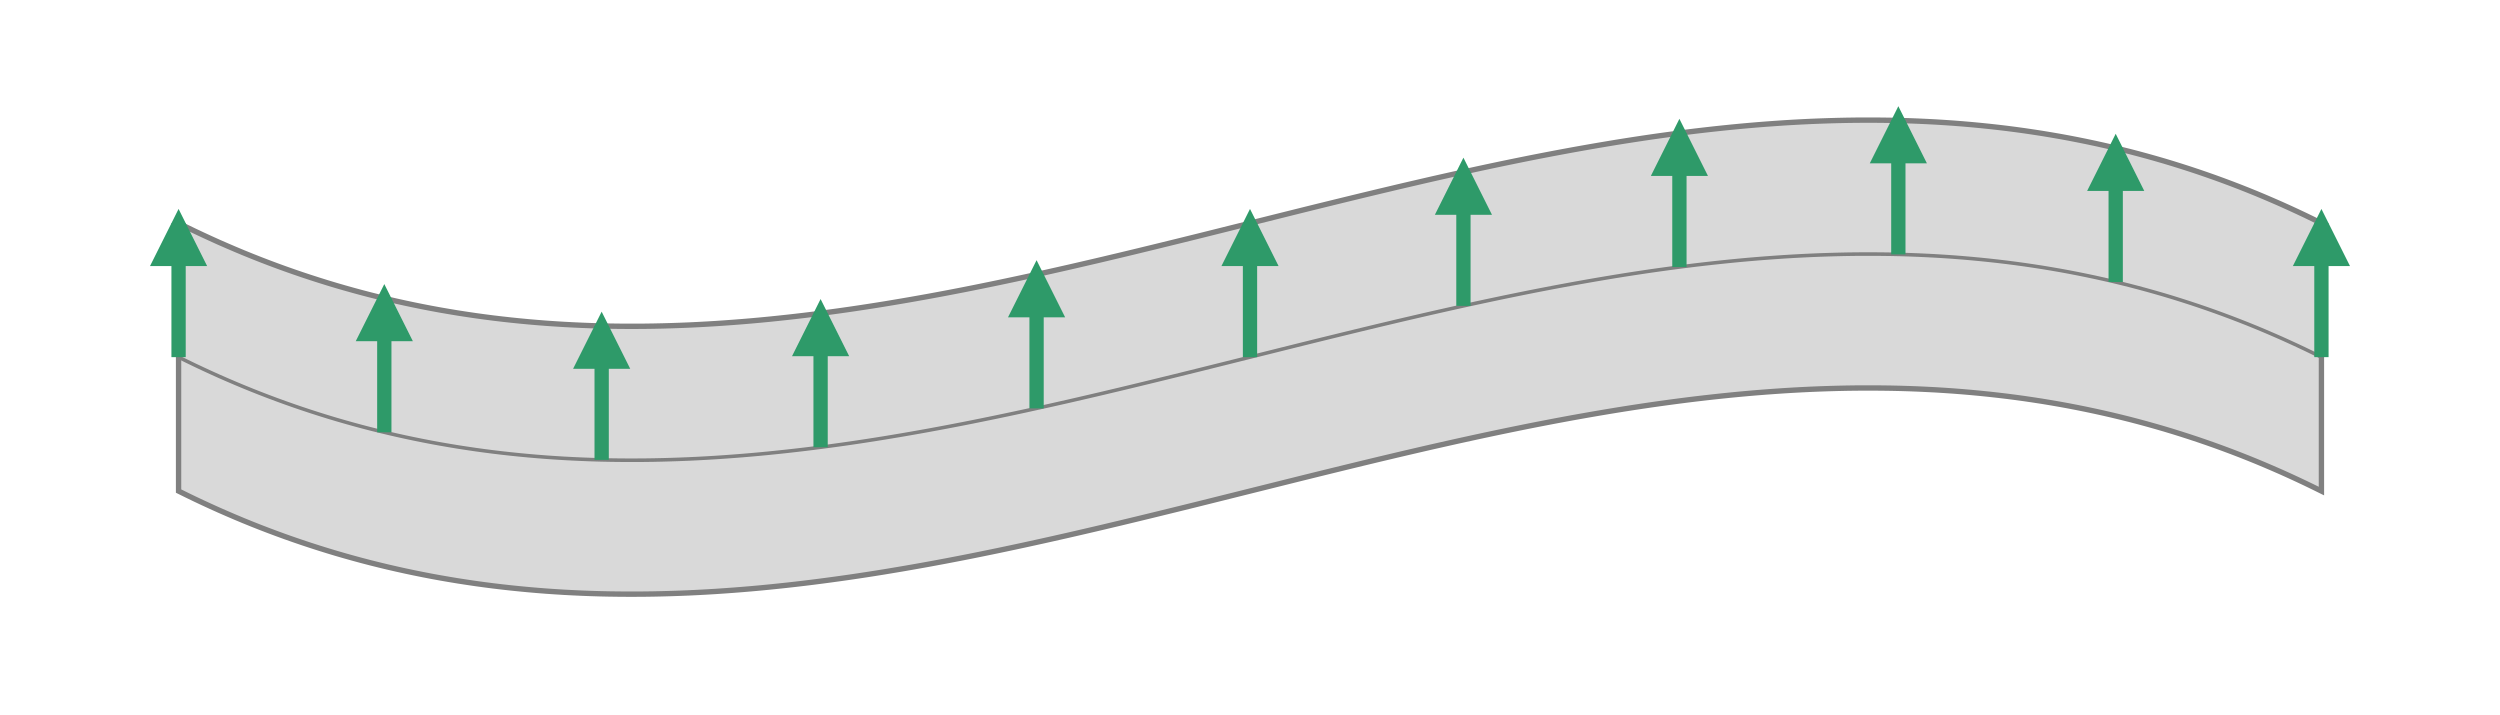
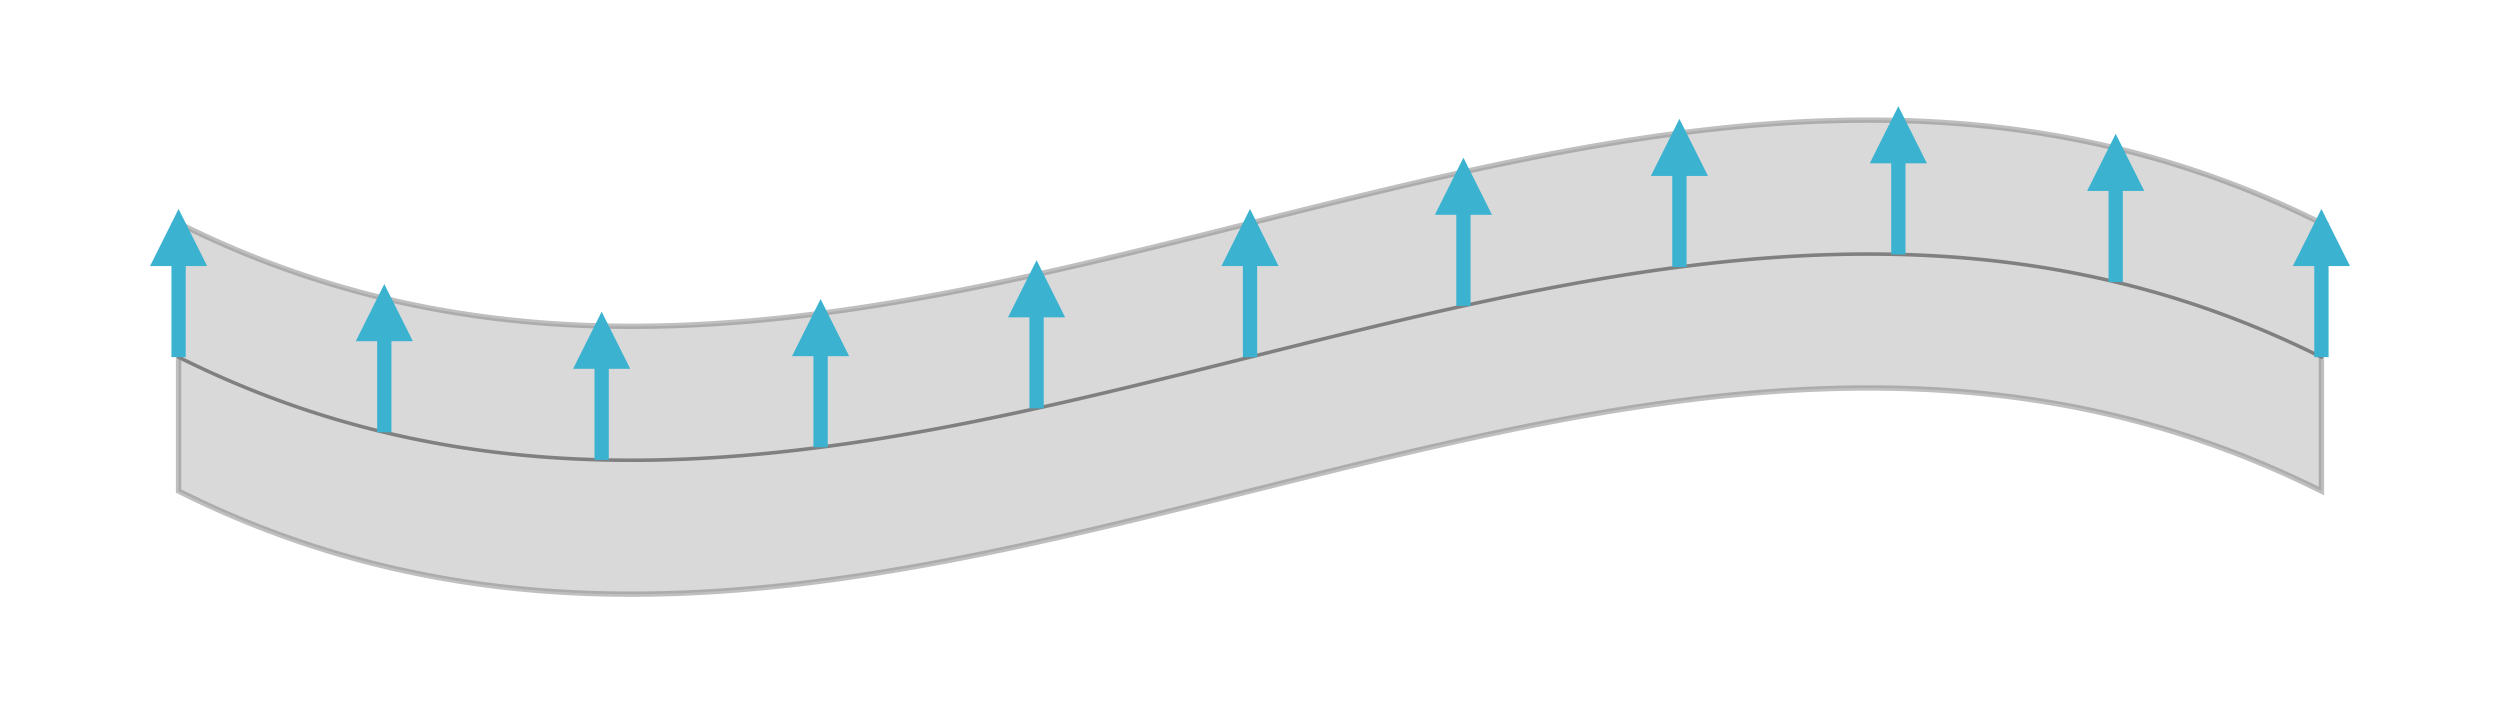
<svg xmlns="http://www.w3.org/2000/svg" baseProfile="full" height="40mm" version="1.1" viewBox="0,0,140,40" width="140mm">
  <defs>
    <style type="text/css">
.stitch_line {
    stroke-width: 0.3;
    stroke-linejoin: round;
    stroke-linecap: round;
    fill: none;
}
.path_center_line {
    fill: none;
    stroke:#808080;
    stroke-width: 0.2;
    stroke-linejoin: round;
    stroke-linecap: round;
}
.path_contour {
    fill: #808080;
    fill-opacity: 0.3;
    stroke: #808080;
-     stroke-opacity: 1;
+     stroke-opacity: 0.5;
    stroke-width: 0.3;
}
.text{
    text-anchor: middle;
    dominant-baseline: middle;
    font-family: sans-serif;
    font-size: 1.5mm;
}
.smalltext{
    text-anchor: middle;
    dominant-baseline: middle;
    font-family: sans-serif;
    font-size: 1mm;
}
.line_0 {
    fill: none;
-     stroke:#2e9a69;
+     stroke:#3bb2d0;
    stroke-width:0.8;
    marker-end:url(#triangle_line_0);
}
</style>
    <marker id="triangle_line_0" markerHeight="4" markerWidth="4" orient="auto" refX="3.0" refY="2.0">
-       <path d="M 0,0 L 4,2.0 L 0,4 z" fill="#2e9a69" />
+       <path d="M 0,0 L 4,2.0 L 0,4 z" fill="#3bb2d0" />
    </marker>
  </defs>
  <g>
    <g transform="translate(70.0,20.0)">
      <g>
        <path class="path_contour" d="M -60.000, -7.500  L -59.552, -7.279  L -59.102, -7.061  L -58.650, -6.848  L -58.197, -6.639  L -57.741, -6.433  L -57.283, -6.233  L -56.824, -6.036  L -56.363, -5.843  L -55.900, -5.655  L -55.435, -5.471  L -54.969, -5.292  L -54.501, -5.117  L -54.031, -4.946  L -53.560, -4.780  L -53.087, -4.618  L -52.613, -4.461  L -52.137, -4.308  L -51.660, -4.159  L -51.182, -4.015  L -50.702, -3.876  L -50.221, -3.741  L -49.738, -3.610  L -49.255, -3.484  L -48.770, -3.363  L -48.284, -3.246  L -47.797, -3.134  L -47.309, -3.026  L -46.821, -2.923  L -46.331, -2.824  L -45.840, -2.729  L -45.349, -2.639  L -44.856, -2.554  L -44.363, -2.472  L -43.869, -2.396  L -43.375, -2.323  L -42.880, -2.255  L -42.384, -2.191  L -41.888, -2.132  L -41.392, -2.077  L -40.894, -2.026  L -40.397, -1.979  L -39.899, -1.936  L -39.401, -1.897  L -38.902, -1.863  L -38.404, -1.832  L -37.905, -1.806  L -37.405, -1.783  L -36.906, -1.764  L -36.407, -1.749  L -35.907, -1.738  L -35.407, -1.731  L -34.908, -1.727  L -34.408, -1.727  L -33.908, -1.730  L -33.409, -1.737  L -32.909, -1.748  L -32.410, -1.762  L -31.910, -1.779  L -31.411, -1.799  L -30.912, -1.823  L -30.413, -1.850  L -29.914, -1.880  L -29.416, -1.914  L -28.917, -1.950  L -28.419, -1.989  L -27.921, -2.031  L -27.423, -2.076  L -26.926, -2.124  L -26.429, -2.175  L -25.932, -2.228  L -25.435, -2.284  L -24.939, -2.342  L -24.443, -2.403  L -23.948, -2.467  L -23.452, -2.533  L -22.957, -2.601  L -22.463, -2.671  L -21.968, -2.744  L -21.474, -2.819  L -20.980, -2.896  L -20.487, -2.975  L -19.994, -3.057  L -19.501, -3.140  L -19.009, -3.225  L -18.517, -3.312  L -18.025, -3.400  L -17.534, -3.491  L -17.042, -3.583  L -16.552, -3.677  L -16.061, -3.772  L -15.571, -3.869  L -15.081, -3.968  L -14.591, -4.068  L -14.102, -4.169  L -13.613, -4.272  L -13.124, -4.376  L -12.636, -4.481  L -12.148, -4.588  L -11.660, -4.695  L -11.172, -4.804  L -10.684, -4.914  L -10.197, -5.024  L -9.710, -5.136  L -9.223, -5.249  L -8.737, -5.362  L -8.250, -5.476  L -7.764, -5.592  L -7.278, -5.707  L -6.792, -5.824  L -6.306, -5.941  L -5.821, -6.059  L -5.335, -6.177  L -4.850, -6.296  L -4.364, -6.415  L -3.879, -6.534  L -3.394, -6.654  L -2.909, -6.774  L -2.424, -6.895  L -1.939, -7.016  L -1.454, -7.137  L -0.970, -7.258  L -0.485, -7.379  L 0.000, -7.500  L 0.485, -7.621  L 0.970, -7.742  L 1.454, -7.863  L 1.939, -7.984  L 2.424, -8.105  L 2.909, -8.226  L 3.394, -8.346  L 3.879, -8.466  L 4.364, -8.585  L 4.850, -8.704  L 5.335, -8.823  L 5.821, -8.941  L 6.306, -9.059  L 6.792, -9.176  L 7.278, -9.293  L 7.764, -9.408  L 8.250, -9.524  L 8.737, -9.638  L 9.223, -9.751  L 9.710, -9.864  L 10.197, -9.976  L 10.684, -10.086  L 11.172, -10.196  L 11.660, -10.305  L 12.148, -10.412  L 12.636, -10.519  L 13.124, -10.624  L 13.613, -10.728  L 14.102, -10.831  L 14.591, -10.932  L 15.081, -11.032  L 15.571, -11.131  L 16.061, -11.228  L 16.552, -11.323  L 17.042, -11.417  L 17.534, -11.509  L 18.025, -11.600  L 18.517, -11.688  L 19.009, -11.775  L 19.501, -11.860  L 19.994, -11.943  L 20.487, -12.025  L 20.980, -12.104  L 21.474, -12.181  L 21.968, -12.256  L 22.463, -12.329  L 22.957, -12.399  L 23.452, -12.467  L 23.948, -12.533  L 24.443, -12.597  L 24.939, -12.658  L 25.435, -12.716  L 25.932, -12.772  L 26.429, -12.825  L 26.926, -12.876  L 27.423, -12.924  L 27.921, -12.969  L 28.419, -13.011  L 28.917, -13.050  L 29.416, -13.086  L 29.914, -13.120  L 30.413, -13.150  L 30.912, -13.177  L 31.411, -13.201  L 31.910, -13.221  L 32.410, -13.238  L 32.909, -13.252  L 33.409, -13.263  L 33.908, -13.270  L 34.408, -13.273  L 34.908, -13.273  L 35.407, -13.269  L 35.907, -13.262  L 36.407, -13.251  L 36.906, -13.236  L 37.405, -13.217  L 37.905, -13.194  L 38.404, -13.168  L 38.902, -13.137  L 39.401, -13.103  L 39.899, -13.064  L 40.397, -13.021  L 40.894, -12.974  L 41.392, -12.923  L 41.888, -12.868  L 42.384, -12.809  L 42.880, -12.745  L 43.375, -12.677  L 43.869, -12.604  L 44.363, -12.528  L 44.856, -12.446  L 45.349, -12.361  L 45.840, -12.271  L 46.331, -12.176  L 46.821, -12.077  L 47.309, -11.974  L 47.797, -11.866  L 48.284, -11.754  L 48.770, -11.637  L 49.255, -11.516  L 49.738, -11.390  L 50.221, -11.259  L 50.702, -11.124  L 51.182, -10.985  L 51.660, -10.841  L 52.137, -10.692  L 52.613, -10.539  L 53.087, -10.382  L 53.560, -10.220  L 54.031, -10.054  L 54.501, -9.883  L 54.969, -9.708  L 55.435, -9.529  L 55.900, -9.345  L 56.363, -9.157  L 56.824, -8.964  L 57.283, -8.767  L 57.741, -8.567  L 58.197, -8.361  L 58.650, -8.152  L 59.102, -7.939  L 59.552, -7.721  L 60.000, -7.500  L 60.000, -7.000  L 60.000, -6.500  L 60.000, -6.000  L 60.000, -5.500  L 60.000, -5.000  L 60.000, -4.500  L 60.000, -4.000  L 60.000, -3.500  L 60.000, -3.000  L 60.000, -2.500  L 60.000, -2.000  L 60.000, -1.500  L 60.000, -1.000  L 60.000, -0.500  L 60.000, 0.000  L 60.000, 0.500  L 60.000, 1.000  L 60.000, 1.500  L 60.000, 2.000  L 60.000, 2.500  L 60.000, 3.000  L 60.000, 3.500  L 60.000, 4.000  L 60.000, 4.500  L 60.000, 5.000  L 60.000, 5.500  L 60.000, 6.000  L 60.000, 6.500  L 60.000, 7.000  L 60.000, 7.500  L 59.552, 7.279  L 59.102, 7.061  L 58.650, 6.848  L 58.197, 6.639  L 57.741, 6.433  L 57.283, 6.233  L 56.824, 6.036  L 56.363, 5.843  L 55.900, 5.655  L 55.435, 5.471  L 54.969, 5.292  L 54.501, 5.117  L 54.031, 4.946  L 53.560, 4.780  L 53.087, 4.618  L 52.613, 4.461  L 52.137, 4.308  L 51.660, 4.159  L 51.182, 4.015  L 50.702, 3.876  L 50.221, 3.741  L 49.738, 3.610  L 49.255, 3.484  L 48.770, 3.363  L 48.284, 3.246  L 47.797, 3.134  L 47.309, 3.026  L 46.821, 2.923  L 46.331, 2.824  L 45.840, 2.729  L 45.349, 2.639  L 44.856, 2.554  L 44.363, 2.472  L 43.869, 2.396  L 43.375, 2.323  L 42.880, 2.255  L 42.384, 2.191  L 41.888, 2.132  L 41.392, 2.077  L 40.894, 2.026  L 40.397, 1.979  L 39.899, 1.936  L 39.401, 1.897  L 38.902, 1.863  L 38.404, 1.832  L 37.905, 1.806  L 37.405, 1.783  L 36.906, 1.764  L 36.407, 1.749  L 35.907, 1.738  L 35.407, 1.731  L 34.908, 1.727  L 34.408, 1.727  L 33.908, 1.730  L 33.409, 1.737  L 32.909, 1.748  L 32.410, 1.762  L 31.910, 1.779  L 31.411, 1.799  L 30.912, 1.823  L 30.413, 1.850  L 29.914, 1.880  L 29.416, 1.914  L 28.917, 1.950  L 28.419, 1.989  L 27.921, 2.031  L 27.423, 2.076  L 26.926, 2.124  L 26.429, 2.175  L 25.932, 2.228  L 25.435, 2.284  L 24.939, 2.342  L 24.443, 2.403  L 23.948, 2.467  L 23.452, 2.533  L 22.957, 2.601  L 22.463, 2.671  L 21.968, 2.744  L 21.474, 2.819  L 20.980, 2.896  L 20.487, 2.975  L 19.994, 3.057  L 19.501, 3.140  L 19.009, 3.225  L 18.517, 3.312  L 18.025, 3.400  L 17.534, 3.491  L 17.042, 3.583  L 16.552, 3.677  L 16.061, 3.772  L 15.571, 3.869  L 15.081, 3.968  L 14.591, 4.068  L 14.102, 4.169  L 13.613, 4.272  L 13.124, 4.376  L 12.636, 4.481  L 12.148, 4.588  L 11.660, 4.695  L 11.172, 4.804  L 10.684, 4.914  L 10.197, 5.024  L 9.710, 5.136  L 9.223, 5.249  L 8.737, 5.362  L 8.250, 5.476  L 7.764, 5.592  L 7.278, 5.707  L 6.792, 5.824  L 6.306, 5.941  L 5.821, 6.059  L 5.335, 6.177  L 4.850, 6.296  L 4.364, 6.415  L 3.879, 6.534  L 3.394, 6.654  L 2.909, 6.774  L 2.424, 6.895  L 1.939, 7.016  L 1.454, 7.137  L 0.970, 7.258  L 0.485, 7.379  L 0.000, 7.500  L -0.485, 7.621  L -0.970, 7.742  L -1.454, 7.863  L -1.939, 7.984  L -2.424, 8.105  L -2.909, 8.226  L -3.394, 8.346  L -3.879, 8.466  L -4.364, 8.585  L -4.850, 8.704  L -5.335, 8.823  L -5.821, 8.941  L -6.306, 9.059  L -6.792, 9.176  L -7.278, 9.293  L -7.764, 9.408  L -8.250, 9.524  L -8.737, 9.638  L -9.223, 9.751  L -9.710, 9.864  L -10.197, 9.976  L -10.684, 10.086  L -11.172, 10.196  L -11.660, 10.305  L -12.148, 10.412  L -12.636, 10.519  L -13.124, 10.624  L -13.613, 10.728  L -14.102, 10.831  L -14.591, 10.932  L -15.081, 11.032  L -15.571, 11.131  L -16.061, 11.228  L -16.552, 11.323  L -17.042, 11.417  L -17.534, 11.509  L -18.025, 11.600  L -18.517, 11.688  L -19.009, 11.775  L -19.501, 11.860  L -19.994, 11.943  L -20.487, 12.025  L -20.980, 12.104  L -21.474, 12.181  L -21.968, 12.256  L -22.463, 12.329  L -22.957, 12.399  L -23.452, 12.467  L -23.948, 12.533  L -24.443, 12.597  L -24.939, 12.658  L -25.435, 12.716  L -25.932, 12.772  L -26.429, 12.825  L -26.926, 12.876  L -27.423, 12.924  L -27.921, 12.969  L -28.419, 13.011  L -28.917, 13.050  L -29.416, 13.086  L -29.914, 13.120  L -30.413, 13.150  L -30.912, 13.177  L -31.411, 13.201  L -31.910, 13.221  L -32.410, 13.238  L -32.909, 13.252  L -33.409, 13.263  L -33.908, 13.270  L -34.408, 13.273  L -34.908, 13.273  L -35.407, 13.269  L -35.907, 13.262  L -36.407, 13.251  L -36.906, 13.236  L -37.405, 13.217  L -37.905, 13.194  L -38.404, 13.168  L -38.902, 13.137  L -39.401, 13.103  L -39.899, 13.064  L -40.397, 13.021  L -40.894, 12.974  L -41.392, 12.923  L -41.888, 12.868  L -42.384, 12.809  L -42.880, 12.745  L -43.375, 12.677  L -43.869, 12.604  L -44.363, 12.528  L -44.856, 12.446  L -45.349, 12.361  L -45.840, 12.271  L -46.331, 12.176  L -46.821, 12.077  L -47.309, 11.974  L -47.797, 11.866  L -48.284, 11.754  L -48.770, 11.637  L -49.255, 11.516  L -49.738, 11.390  L -50.221, 11.259  L -50.702, 11.124  L -51.182, 10.985  L -51.660, 10.841  L -52.137, 10.692  L -52.613, 10.539  L -53.087, 10.382  L -53.560, 10.220  L -54.031, 10.054  L -54.501, 9.883  L -54.969, 9.708  L -55.435, 9.529  L -55.900, 9.345  L -56.363, 9.157  L -56.824, 8.964  L -57.283, 8.767  L -57.741, 8.567  L -58.197, 8.361  L -58.650, 8.152  L -59.102, 7.939  L -59.552, 7.721  L -60.000, 7.500  L -60.000, 7.000  L -60.000, 6.500  L -60.000, 6.000  L -60.000, 5.500  L -60.000, 5.000  L -60.000, 4.500  L -60.000, 4.000  L -60.000, 3.500  L -60.000, 3.000  L -60.000, 2.500  L -60.000, 2.000  L -60.000, 1.500  L -60.000, 1.000  L -60.000, 0.500  L -60.000, 0.000  L -60.000, -0.500  L -60.000, -1.000  L -60.000, -1.500  L -60.000, -2.000  L -60.000, -2.500  L -60.000, -3.000  L -60.000, -3.500  L -60.000, -4.000  L -60.000, -4.500  L -60.000, -5.000  L -60.000, -5.500  L -60.000, -6.000  L -60.000, -6.500  L -60.000, -7.000  L -60.000, -7.500  Z" />
        <path class="path_center_line" d="M -60.000, 0.000  L -59.552, 0.221  L -59.102, 0.439  L -58.650, 0.652  L -58.197, 0.861  L -57.741, 1.067  L -57.283, 1.267  L -56.824, 1.464  L -56.363, 1.657  L -55.900, 1.845  L -55.435, 2.029  L -54.969, 2.208  L -54.501, 2.383  L -54.031, 2.554  L -53.560, 2.720  L -53.087, 2.882  L -52.613, 3.039  L -52.137, 3.192  L -51.660, 3.341  L -51.182, 3.485  L -50.702, 3.624  L -50.221, 3.759  L -49.738, 3.890  L -49.255, 4.016  L -48.770, 4.137  L -48.284, 4.254  L -47.797, 4.366  L -47.309, 4.474  L -46.821, 4.577  L -46.331, 4.676  L -45.840, 4.771  L -45.349, 4.861  L -44.856, 4.946  L -44.363, 5.028  L -43.869, 5.104  L -43.375, 5.177  L -42.880, 5.245  L -42.384, 5.309  L -41.888, 5.368  L -41.392, 5.423  L -40.894, 5.474  L -40.397, 5.521  L -39.899, 5.564  L -39.401, 5.603  L -38.902, 5.637  L -38.404, 5.668  L -37.905, 5.694  L -37.405, 5.717  L -36.906, 5.736  L -36.407, 5.751  L -35.907, 5.762  L -35.407, 5.769  L -34.908, 5.773  L -34.408, 5.773  L -33.908, 5.770  L -33.409, 5.763  L -32.909, 5.752  L -32.410, 5.738  L -31.910, 5.721  L -31.411, 5.701  L -30.912, 5.677  L -30.413, 5.650  L -29.914, 5.620  L -29.416, 5.586  L -28.917, 5.550  L -28.419, 5.511  L -27.921, 5.469  L -27.423, 5.424  L -26.926, 5.376  L -26.429, 5.325  L -25.932, 5.272  L -25.435, 5.216  L -24.939, 5.158  L -24.443, 5.097  L -23.948, 5.033  L -23.452, 4.967  L -22.957, 4.899  L -22.463, 4.829  L -21.968, 4.756  L -21.474, 4.681  L -20.980, 4.604  L -20.487, 4.525  L -19.994, 4.443  L -19.501, 4.360  L -19.009, 4.275  L -18.517, 4.188  L -18.025, 4.100  L -17.534, 4.009  L -17.042, 3.917  L -16.552, 3.823  L -16.061, 3.728  L -15.571, 3.631  L -15.081, 3.532  L -14.591, 3.432  L -14.102, 3.331  L -13.613, 3.228  L -13.124, 3.124  L -12.636, 3.019  L -12.148, 2.912  L -11.660, 2.805  L -11.172, 2.696  L -10.684, 2.586  L -10.197, 2.476  L -9.710, 2.364  L -9.223, 2.251  L -8.737, 2.138  L -8.250, 2.024  L -7.764, 1.908  L -7.278, 1.793  L -6.792, 1.676  L -6.306, 1.559  L -5.821, 1.441  L -5.335, 1.323  L -4.850, 1.204  L -4.364, 1.085  L -3.879, 0.966  L -3.394, 0.846  L -2.909, 0.726  L -2.424, 0.605  L -1.939, 0.484  L -1.454, 0.363  L -0.970, 0.242  L -0.485, 0.121  L 0.000, 0.000  L 0.485, -0.121  L 0.970, -0.242  L 1.454, -0.363  L 1.939, -0.484  L 2.424, -0.605  L 2.909, -0.726  L 3.394, -0.846  L 3.879, -0.966  L 4.364, -1.085  L 4.850, -1.204  L 5.335, -1.323  L 5.821, -1.441  L 6.306, -1.559  L 6.792, -1.676  L 7.278, -1.793  L 7.764, -1.908  L 8.250, -2.024  L 8.737, -2.138  L 9.223, -2.251  L 9.710, -2.364  L 10.197, -2.476  L 10.684, -2.586  L 11.172, -2.696  L 11.660, -2.805  L 12.148, -2.912  L 12.636, -3.019  L 13.124, -3.124  L 13.613, -3.228  L 14.102, -3.331  L 14.591, -3.432  L 15.081, -3.532  L 15.571, -3.631  L 16.061, -3.728  L 16.552, -3.823  L 17.042, -3.917  L 17.534, -4.009  L 18.025, -4.100  L 18.517, -4.188  L 19.009, -4.275  L 19.501, -4.360  L 19.994, -4.443  L 20.487, -4.525  L 20.980, -4.604  L 21.474, -4.681  L 21.968, -4.756  L 22.463, -4.829  L 22.957, -4.899  L 23.452, -4.967  L 23.948, -5.033  L 24.443, -5.097  L 24.939, -5.158  L 25.435, -5.216  L 25.932, -5.272  L 26.429, -5.325  L 26.926, -5.376  L 27.423, -5.424  L 27.921, -5.469  L 28.419, -5.511  L 28.917, -5.550  L 29.416, -5.586  L 29.914, -5.620  L 30.413, -5.650  L 30.912, -5.677  L 31.411, -5.701  L 31.910, -5.721  L 32.410, -5.738  L 32.909, -5.752  L 33.409, -5.763  L 33.908, -5.770  L 34.408, -5.773  L 34.908, -5.773  L 35.407, -5.769  L 35.907, -5.762  L 36.407, -5.751  L 36.906, -5.736  L 37.405, -5.717  L 37.905, -5.694  L 38.404, -5.668  L 38.902, -5.637  L 39.401, -5.603  L 39.899, -5.564  L 40.397, -5.521  L 40.894, -5.474  L 41.392, -5.423  L 41.888, -5.368  L 42.384, -5.309  L 42.880, -5.245  L 43.375, -5.177  L 43.869, -5.104  L 44.363, -5.028  L 44.856, -4.946  L 45.349, -4.861  L 45.840, -4.771  L 46.331, -4.676  L 46.821, -4.577  L 47.309, -4.474  L 47.797, -4.366  L 48.284, -4.254  L 48.770, -4.137  L 49.255, -4.016  L 49.738, -3.890  L 50.221, -3.759  L 50.702, -3.624  L 51.182, -3.485  L 51.660, -3.341  L 52.137, -3.192  L 52.613, -3.039  L 53.087, -2.882  L 53.560, -2.720  L 54.031, -2.554  L 54.501, -2.383  L 54.969, -2.208  L 55.435, -2.029  L 55.900, -1.845  L 56.363, -1.657  L 56.824, -1.464  L 57.283, -1.267  L 57.741, -1.067  L 58.197, -0.861  L 58.650, -0.652  L 59.102, -0.439  L 59.552, -0.221  L 60.000, 0.000 " />
      </g>
      <path class="line_0" d="M -60.000, 0.000  L -60.000, -7.500 " />
      <path class="line_0" d="M -48.479, 4.208  L -48.479, -3.292 " />
      <path class="line_0" d="M -36.307, 5.753  L -36.307, -1.747 " />
      <path class="line_0" d="M -24.047, 5.046  L -24.047, -2.454 " />
      <path class="line_0" d="M -11.952, 2.870  L -11.952, -4.630 " />
      <path class="line_0" d="M 0.000, 0.000  L 0.000, -7.500 " />
      <path class="line_0" d="M 11.952, -2.870  L 11.952, -10.370 " />
      <path class="line_0" d="M 24.047, -5.046  L 24.047, -12.546 " />
      <path class="line_0" d="M 36.307, -5.753  L 36.307, -13.253 " />
      <path class="line_0" d="M 48.479, -4.208  L 48.479, -11.708 " />
      <path class="line_0" d="M 60.000, 0.000  L 60.000, -7.500 " />
    </g>
  </g>
</svg>
